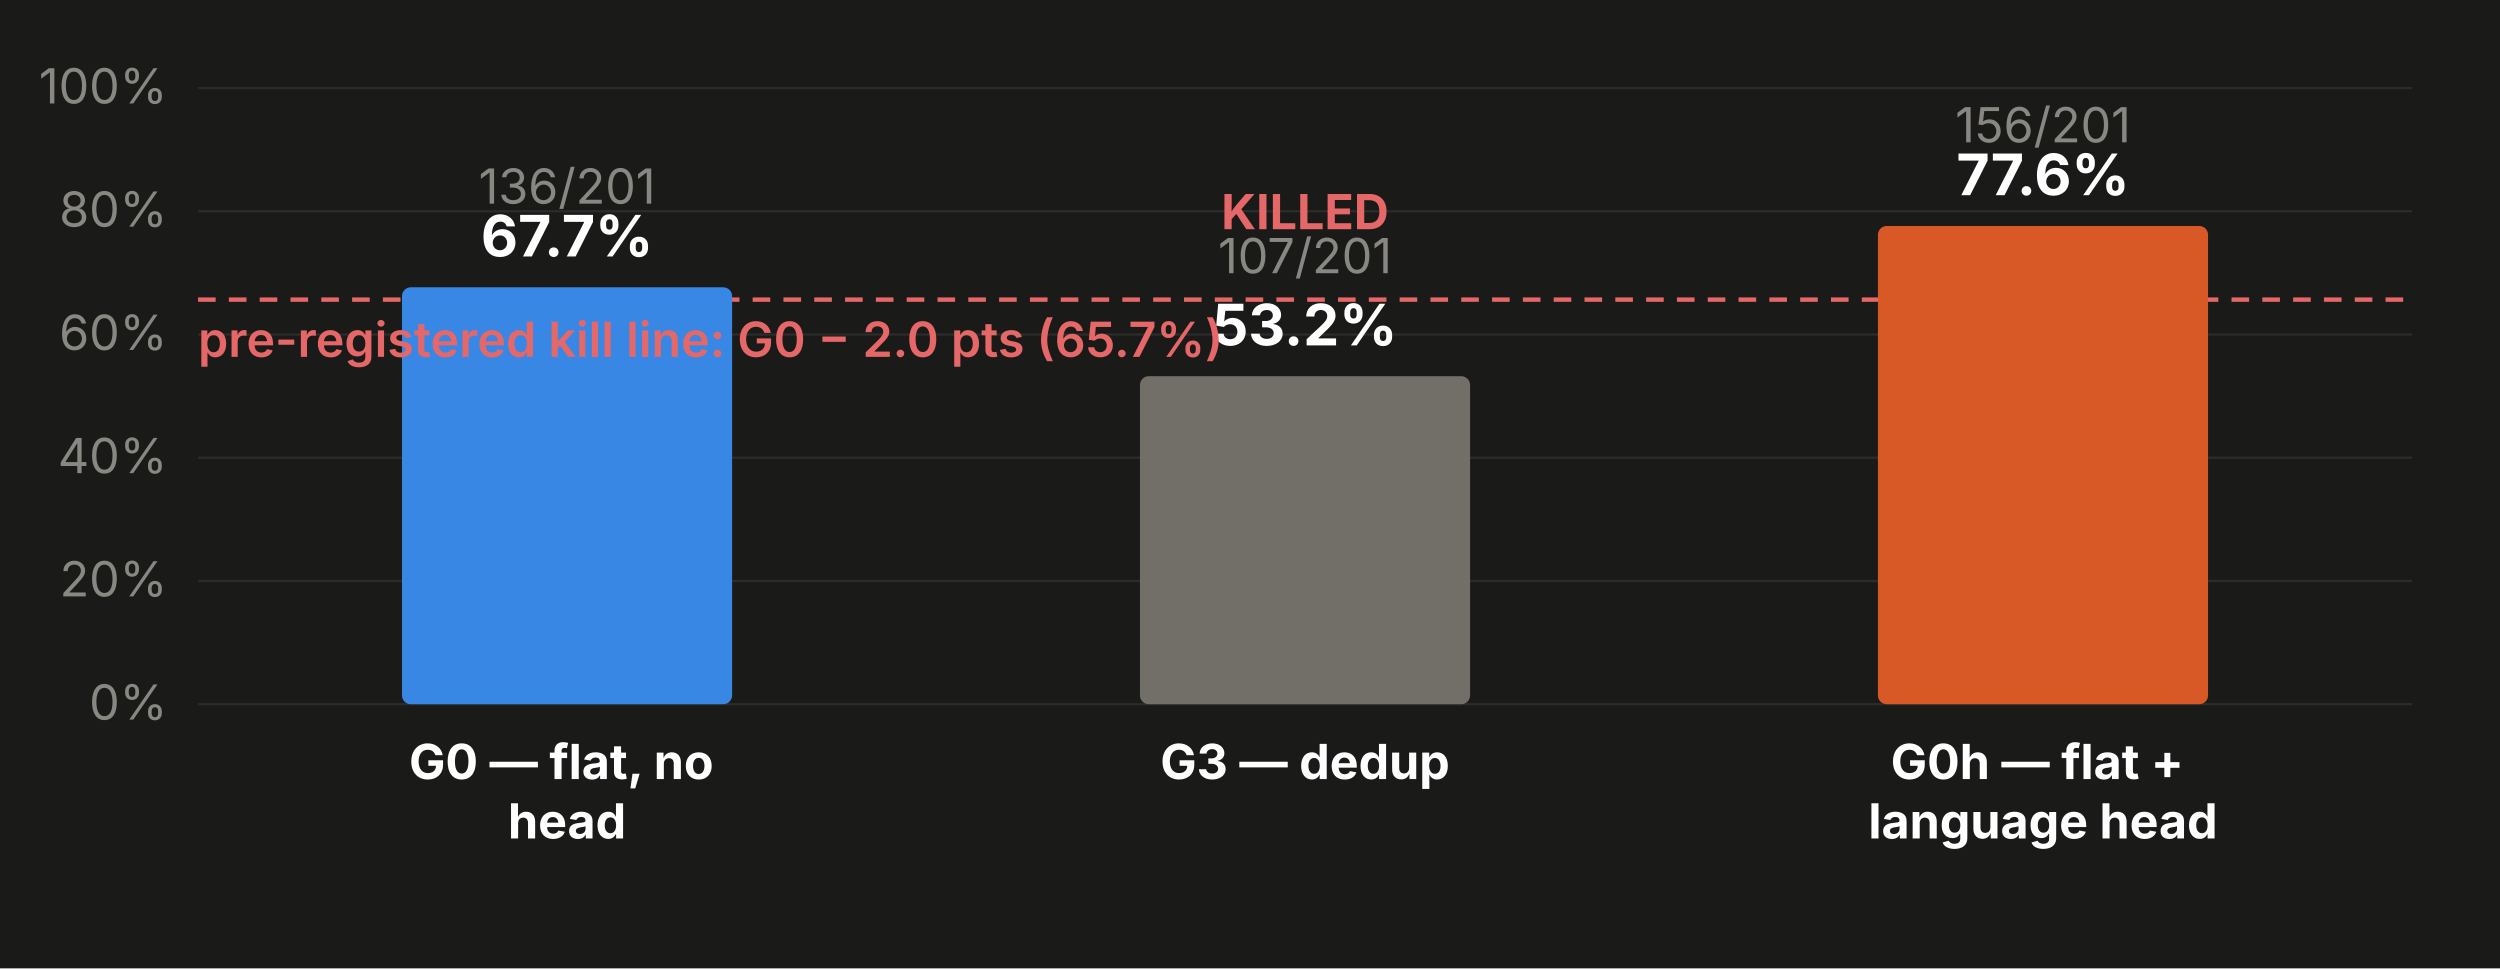
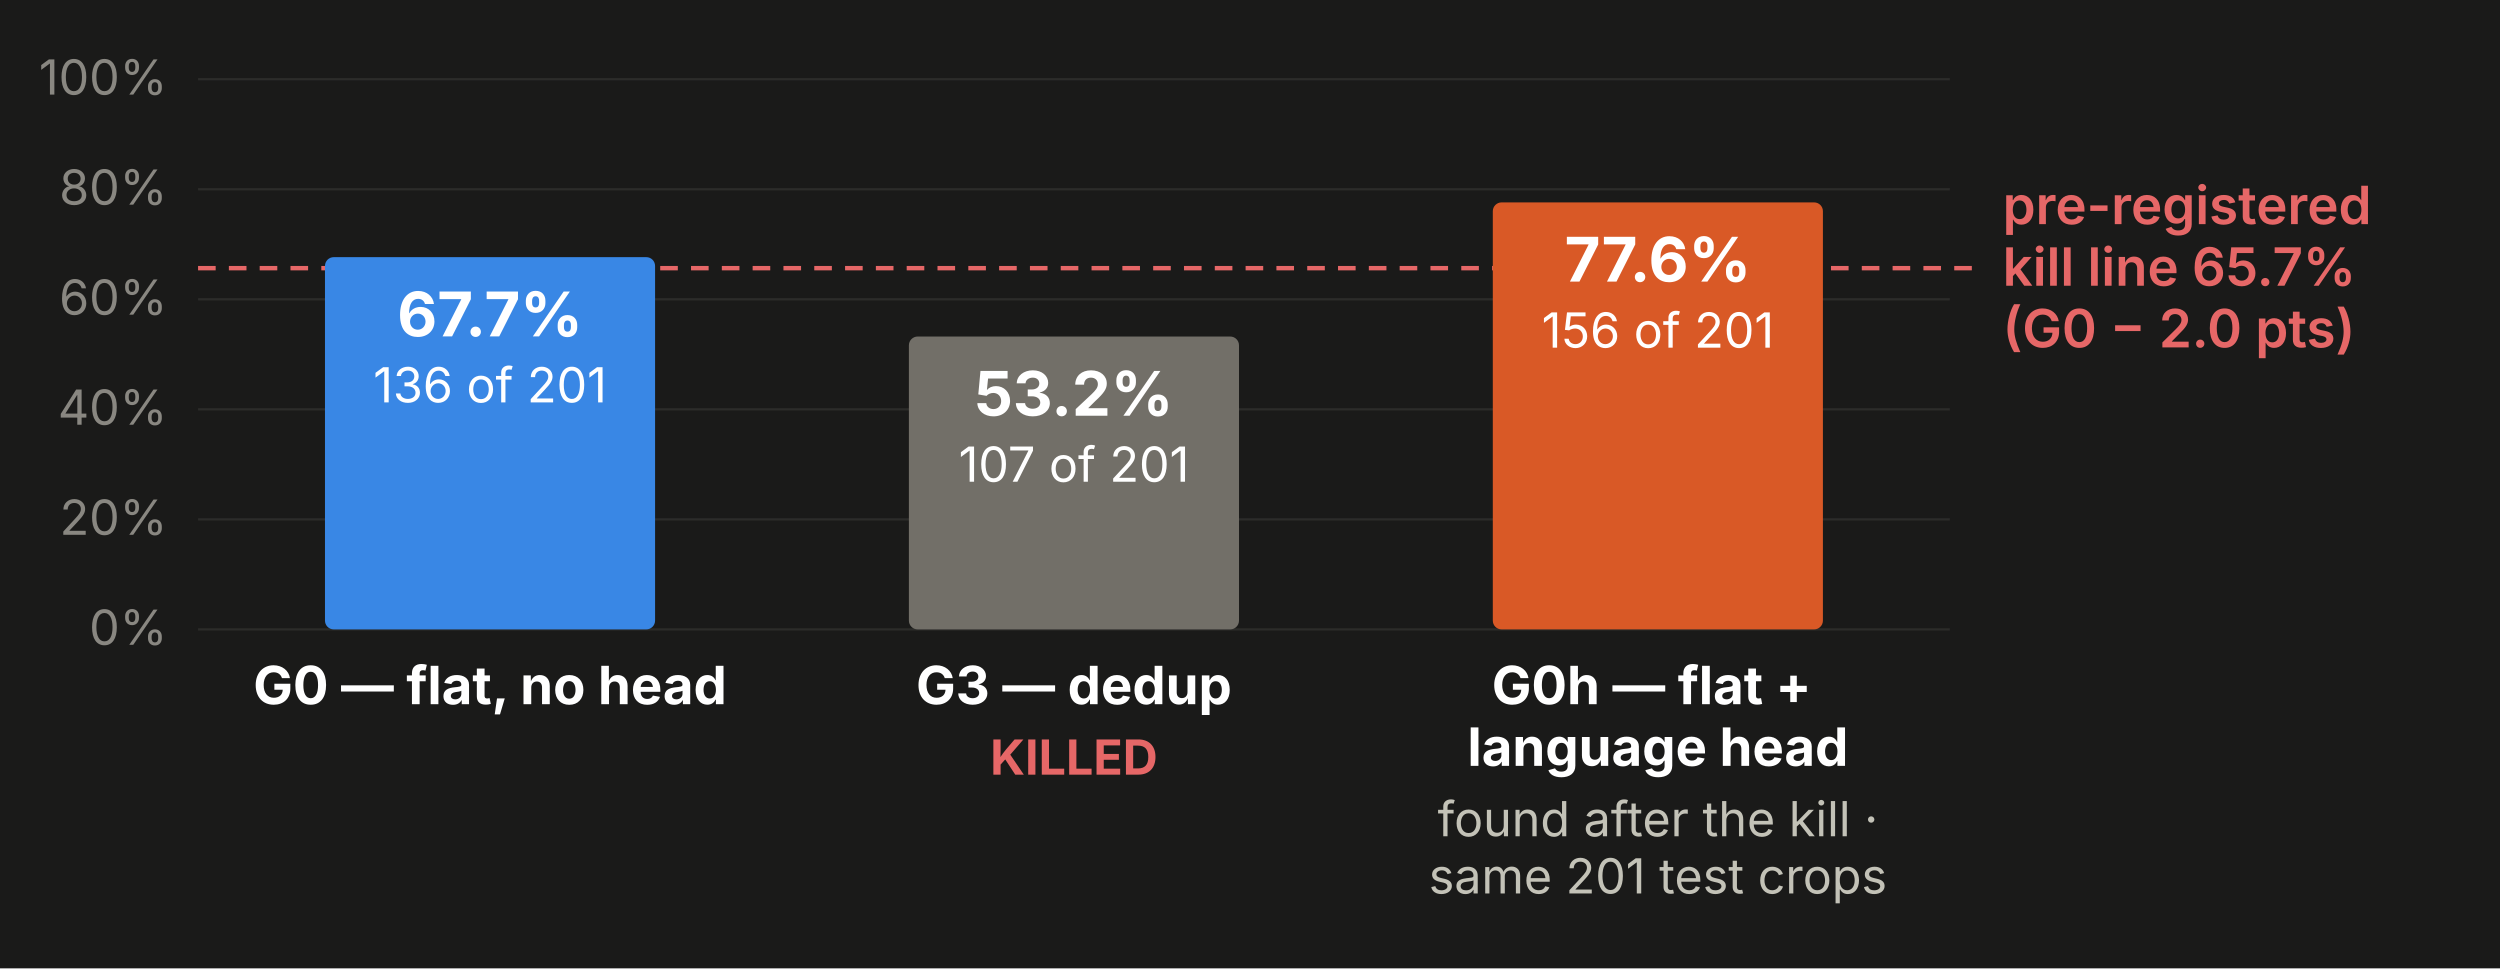
- <svg xmlns="http://www.w3.org/2000/svg" viewBox="0 0 1136 440" width="1136" height="440" font-family="system-ui, -apple-system, &quot;Segoe UI&quot;, sans-serif">
+ <svg xmlns="http://www.w3.org/2000/svg" viewBox="0 0 1136 440" width="1136" height="440" role="img" aria-labelledby="t d" font-family="system-ui, -apple-system, &quot;Segoe UI&quot;, sans-serif">
  <rect x="0" y="0" width="1136" height="440" fill="#1a1a19" />
-   <line x1="90" y1="320" x2="1096" y2="320" stroke="#2c2c2a" stroke-width="1" />
-   <text x="76" y="327" text-anchor="end" fill="#898781" font-size="22">0%</text>
-   <line x1="90" y1="264" x2="1096" y2="264" stroke="#2c2c2a" stroke-width="1" />
-   <text x="76" y="271" text-anchor="end" fill="#898781" font-size="22">20%</text>
-   <line x1="90" y1="208" x2="1096" y2="208" stroke="#2c2c2a" stroke-width="1" />
-   <text x="76" y="215" text-anchor="end" fill="#898781" font-size="22">40%</text>
-   <line x1="90" y1="152" x2="1096" y2="152" stroke="#2c2c2a" stroke-width="1" />
-   <text x="76" y="159" text-anchor="end" fill="#898781" font-size="22">60%</text>
-   <line x1="90" y1="96" x2="1096" y2="96" stroke="#2c2c2a" stroke-width="1" />
-   <text x="76" y="103" text-anchor="end" fill="#898781" font-size="22">80%</text>
-   <line x1="90" y1="40" x2="1096" y2="40" stroke="#2c2c2a" stroke-width="1" />
-   <text x="76" y="47" text-anchor="end" fill="#898781" font-size="22">100%</text>
-   <line x1="90" y1="136.152" x2="1096" y2="136.152" stroke="#e66767" stroke-width="2" stroke-dasharray="8,6" />
-   <rect x="182.667" y="130.547" width="150" height="189.453" rx="4" fill="#3987e5" />
-   <text x="257.667" y="116.547" text-anchor="middle" fill="#ffffff" font-size="26" font-weight="700">67.7%</text>
-   <text x="257.667" y="92.547" text-anchor="middle" fill="#898781" font-size="22">136/201</text>
-   <text x="257.667" y="354" text-anchor="middle" fill="#ffffff" font-size="22" font-weight="700">
-     <tspan x="257.667" y="354">G0 — flat, no</tspan>
-     <tspan x="257.667" y="381">head</tspan>
+   <line x1="90" y1="286" x2="886" y2="286" stroke="#2c2c2a" stroke-width="1" />
+   <text x="76" y="293" text-anchor="end" fill="#898781" font-size="22">0%</text>
+   <line x1="90" y1="236" x2="886" y2="236" stroke="#2c2c2a" stroke-width="1" />
+   <text x="76" y="243" text-anchor="end" fill="#898781" font-size="22">20%</text>
+   <line x1="90" y1="186" x2="886" y2="186" stroke="#2c2c2a" stroke-width="1" />
+   <text x="76" y="193" text-anchor="end" fill="#898781" font-size="22">40%</text>
+   <line x1="90" y1="136" x2="886" y2="136" stroke="#2c2c2a" stroke-width="1" />
+   <text x="76" y="143" text-anchor="end" fill="#898781" font-size="22">60%</text>
+   <line x1="90" y1="86" x2="886" y2="86" stroke="#2c2c2a" stroke-width="1" />
+   <text x="76" y="93" text-anchor="end" fill="#898781" font-size="22">80%</text>
+   <line x1="90" y1="36" x2="886" y2="36" stroke="#2c2c2a" stroke-width="1" />
+   <text x="76" y="43" text-anchor="end" fill="#898781" font-size="22">100%</text>
+   <line x1="90" y1="121.85" x2="896" y2="121.85" stroke="#e66767" stroke-width="2" stroke-dasharray="8,6" />
+   <rect x="147.667" y="116.846" width="150" height="169.154" rx="4" fill="#3987e5" />
+   <text x="222.667" y="152.846" text-anchor="middle" fill="#ffffff" font-size="28" font-weight="700">67.7%</text>
+   <text x="222.667" y="182.846" text-anchor="middle" fill="#ffffff" font-size="22">136 of 201</text>
+   <text x="222.667" y="320" text-anchor="middle" fill="#ffffff" font-size="24" font-weight="700">
+     <tspan x="222.667" y="320">G0 — flat, no head</tspan>
  </text>
-   <rect x="518" y="170.945" width="150" height="149.055" rx="4" fill="#726f68" />
-   <text x="593" y="156.945" text-anchor="middle" fill="#ffffff" font-size="26" font-weight="700">53.2%</text>
-   <text x="593" y="124.152" text-anchor="middle" fill="#898781" font-size="22">107/201</text>
-   <text x="593" y="104.152" text-anchor="middle" fill="#e66767" font-size="22" font-weight="700">KILLED</text>
-   <text x="593" y="354" text-anchor="middle" fill="#ffffff" font-size="22" font-weight="700">
-     <tspan x="593" y="354">G3 — dedup</tspan>
+   <rect x="413" y="152.915" width="150" height="133.085" rx="4" fill="#726f68" />
+   <text x="488" y="188.915" text-anchor="middle" fill="#ffffff" font-size="28" font-weight="700">53.2%</text>
+   <text x="488" y="218.915" text-anchor="middle" fill="#ffffff" font-size="22">107 of 201</text>
+   <text x="488" y="320" text-anchor="middle" fill="#ffffff" font-size="24" font-weight="700">
+     <tspan x="488" y="320">G3 — dedup</tspan>
  </text>
-   <rect x="853.333" y="102.687" width="150" height="217.313" rx="4" fill="#d95926" />
-   <text x="928.333" y="88.687" text-anchor="middle" fill="#ffffff" font-size="26" font-weight="700">77.6%</text>
-   <text x="928.333" y="64.687" text-anchor="middle" fill="#898781" font-size="22">156/201</text>
-   <text x="928.333" y="354" text-anchor="middle" fill="#ffffff" font-size="22" font-weight="700">
-     <tspan x="928.333" y="354">G0h — flat +</tspan>
-     <tspan x="928.333" y="381">language head</tspan>
+   <text x="488" y="352" text-anchor="middle" fill="#e66767" font-size="22" font-weight="700">KILLED</text>
+   <rect x="678.333" y="91.97" width="150" height="194.03" rx="4" fill="#d95926" />
+   <text x="753.333" y="127.97" text-anchor="middle" fill="#ffffff" font-size="28" font-weight="700">77.6%</text>
+   <text x="753.333" y="157.97" text-anchor="middle" fill="#ffffff" font-size="22">156 of 201</text>
+   <text x="753.333" y="320" text-anchor="middle" fill="#ffffff" font-size="24" font-weight="700">
+     <tspan x="753.333" y="320">G0h — flat +</tspan>
+     <tspan x="753.333" y="348">language head</tspan>
  </text>
-   <text x="90" y="162.152" text-anchor="start" fill="#e66767" font-size="22" font-weight="600">pre-registered kill line: G0 − 2.0 pts (65.7%)</text>
+   <text x="753.333" y="380" text-anchor="middle" fill="#c3c2b7" font-size="22">found after the kill ·</text>
+   <text x="753.333" y="406" text-anchor="middle" fill="#c3c2b7" font-size="22">same 201 test crops</text>
+   <text x="910" y="101.85" fill="#e66767" font-size="24" font-weight="600">
+     <tspan x="910" y="101.85">pre-registered</tspan>
+     <tspan x="910" y="129.85">kill line 65.7%</tspan>
+     <tspan x="910" y="157.85">(G0 − 2.0 pts)</tspan>
+   </text>
</svg>
